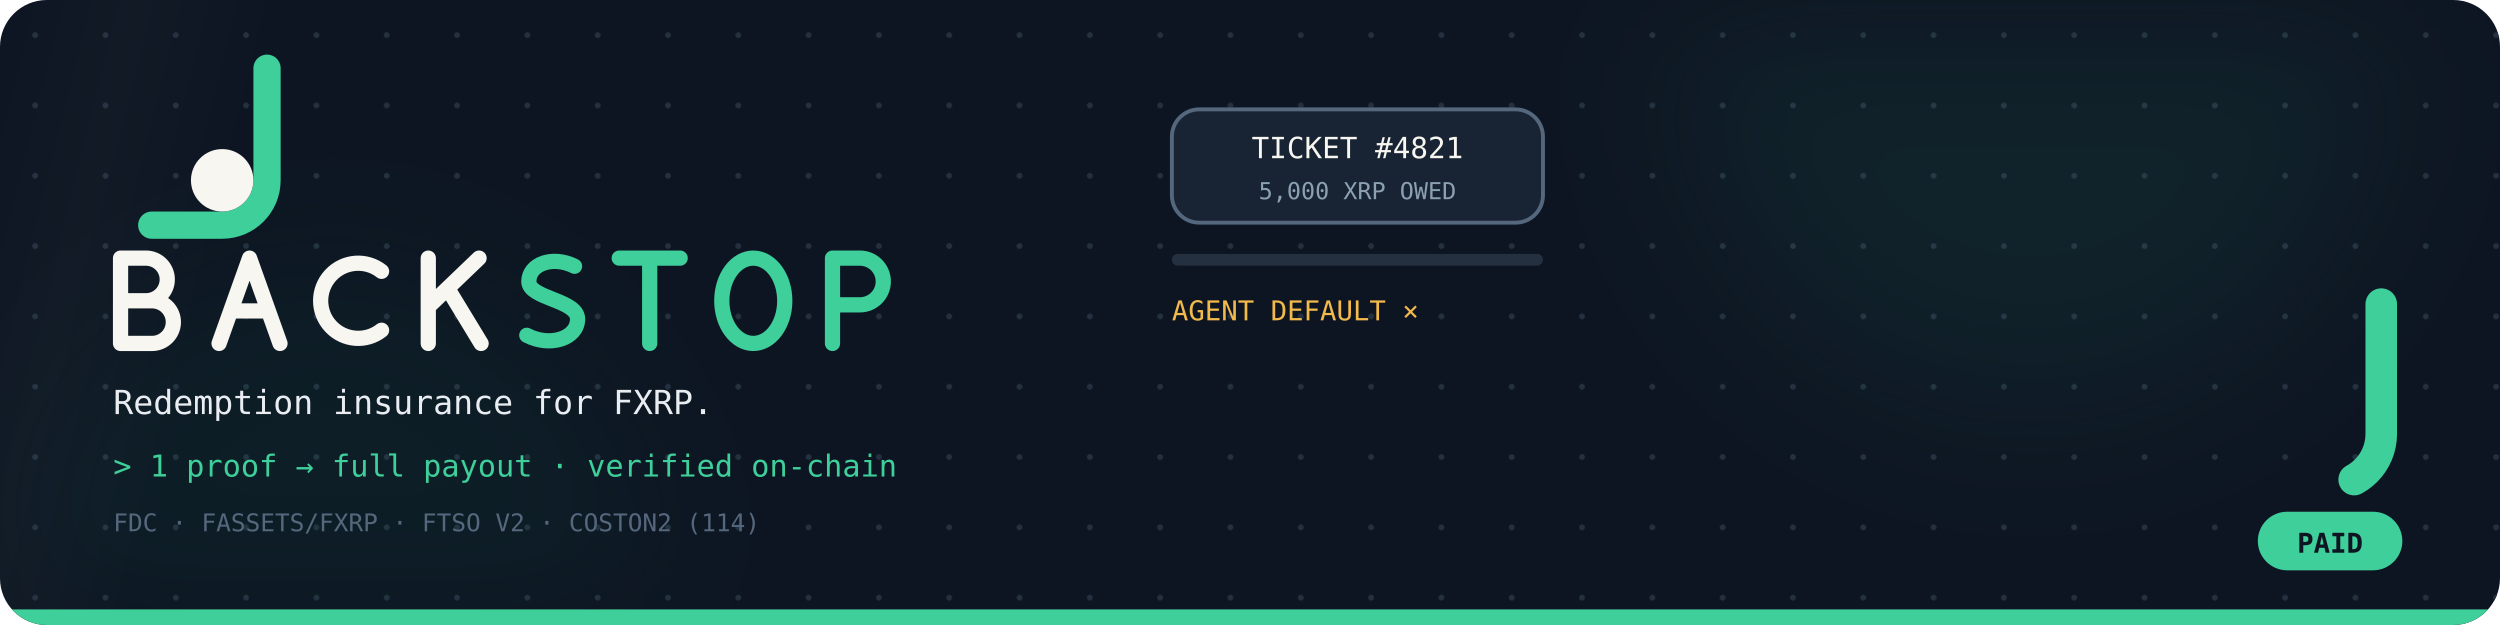
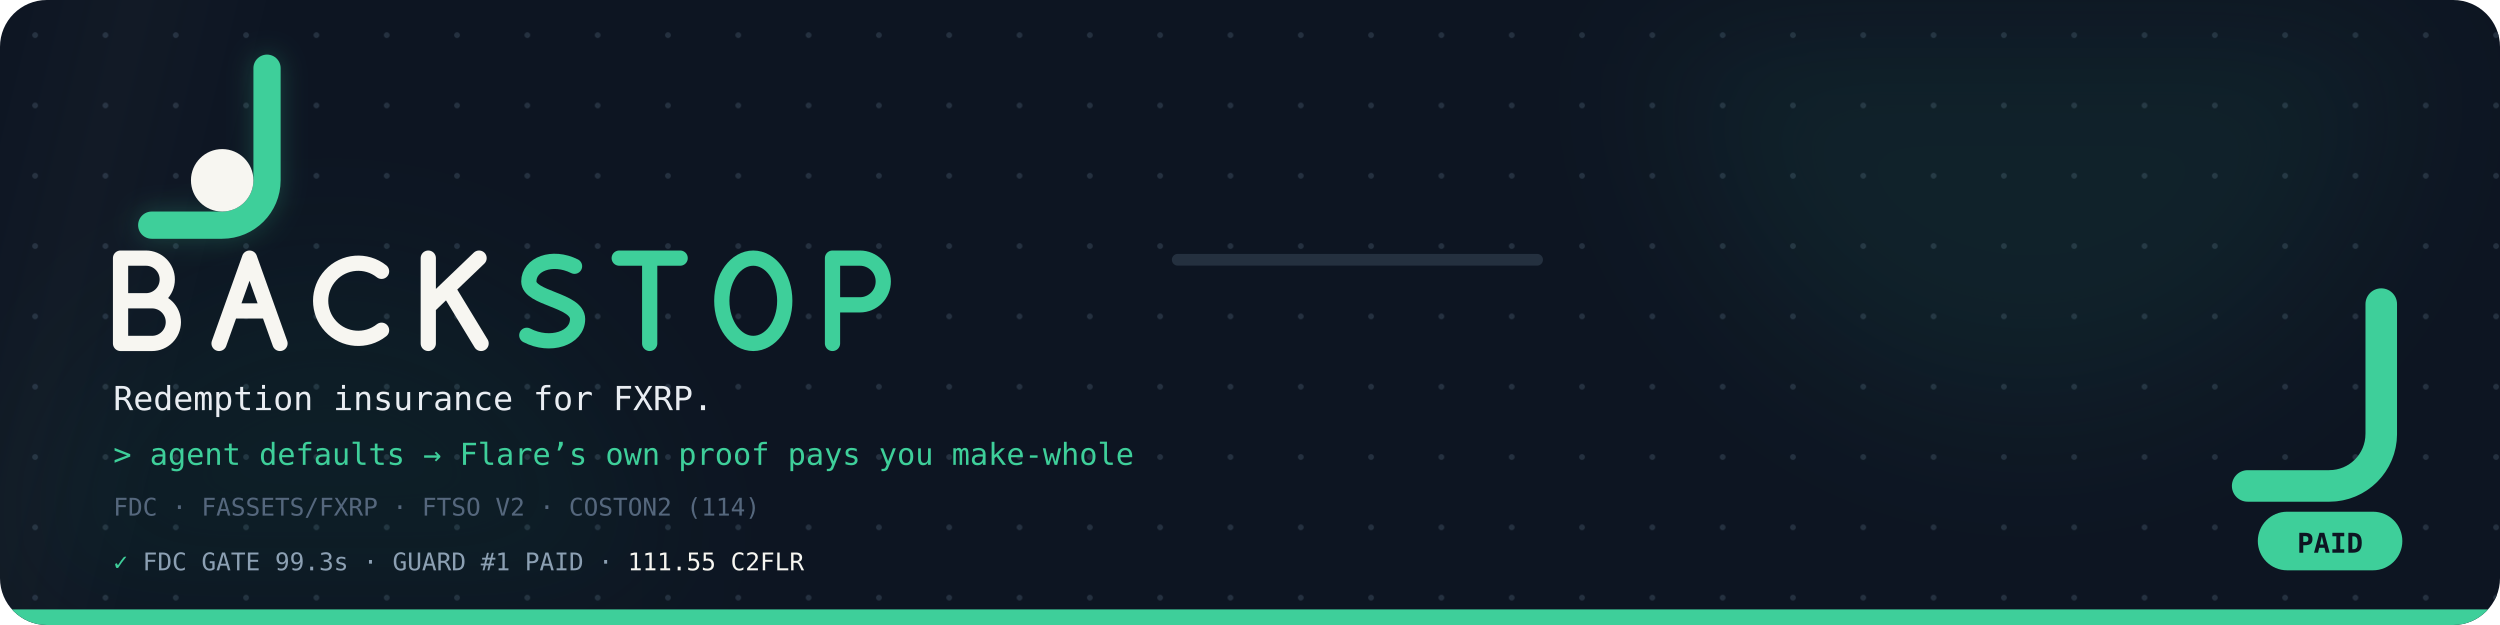
- <svg xmlns="http://www.w3.org/2000/svg" viewBox="0 0 1280 320" width="1280" height="320" role="img" aria-label="Backstop — redemption insurance for FXRP on Flare. An FAsset agent defaults, the FDC proves the payment never happened, and the pool pays the redeemer.">
-   <style>
-     .story { animation: loopFade 8s linear infinite; }
-     @keyframes loopFade {
-       0% { opacity: 0; } 2% { opacity: 1; }
-       96% { opacity: 1; } 100% { opacity: 0; }
-     }
-     .pop-ticket {
-       transform-box: fill-box; transform-origin: center;
-       animation: ticketPop 8s cubic-bezier(.2, 1.4, .4, 1) infinite;
-     }
-     @keyframes ticketPop {
-       0% { opacity: 0; transform: scale(0.85); }
-       3% { opacity: 1; transform: scale(1.05); }
-       5%, 100% { opacity: 1; transform: scale(1); }
-     }
-     .default-caption { animation: defaultBlink 8s steps(1, end) infinite; }
-     @keyframes defaultBlink {
-       0%, 29% { opacity: 0; }
-       30% { opacity: 1; } 32% { opacity: 0.25; }
-       34% { opacity: 1; } 36% { opacity: 0.4; }
-       38%, 100% { opacity: 1; }
-     }
-     .seal-paid {
-       transform-box: fill-box; transform-origin: center;
-       animation: sealPop 8s cubic-bezier(.2, 1.4, .4, 1) infinite;
-     }
-     @keyframes sealPop {
-       0%, 73% { opacity: 0; transform: scale(0.6) rotate(-8deg); }
-       76% { opacity: 1; transform: scale(1.12) rotate(2deg); }
-       79%, 100% { opacity: 1; transform: scale(1) rotate(0deg); }
-     }
-     .metric-pulse { animation: metricPulse 8s ease-in-out infinite; }
-     @keyframes metricPulse {
-       0%, 100% { opacity: 0.68; }
-       50% { opacity: 1; }
-     }
-     .aurora-1 { animation: drift1 16s ease-in-out infinite alternate; }
-     .aurora-2 { animation: drift2 19s ease-in-out infinite alternate; }
-     @keyframes drift1 { from { transform: translate(0, 0); } to { transform: translate(-70px, 26px); } }
-     @keyframes drift2 { from { transform: translate(0, 0); } to { transform: translate(60px, -20px); } }
-     @media (prefers-reduced-motion: reduce) { * { animation: none !important; } }
-   </style>
+ <svg xmlns="http://www.w3.org/2000/svg" viewBox="0 0 1280 320" width="1280" height="320" role="img" aria-label="Backstop — redemption insurance for FXRP on Flare. A guard is bought against a redemption ticket; the FAsset agent defaults; the FDC proves the payment never happened; Backstop verifies it on-chain and pays the redeemer make-whole (guard #1 PAID, 111.55 C2FLR).">
  <defs>
    <clipPath id="plate">
      <rect width="1280" height="320" rx="24" />
    </clipPath>
    <pattern id="net" width="36" height="36" patternUnits="userSpaceOnUse">
-       <circle cx="18" cy="18" r="1.5" fill="#24303F" />
+       <circle cx="18" cy="18" r="1.5" fill="var(--ink-line,#24303F)" />
    </pattern>
    <filter id="aura" x="-60%" y="-60%" width="220%" height="220%">
      <feGaussianBlur stdDeviation="40" />
    </filter>
    <filter id="cometBlur" x="-80%" y="-80%" width="260%" height="260%">
      <feGaussianBlur stdDeviation="2" />
    </filter>
    <filter id="breath" x="-50%" y="-50%" width="200%" height="200%">
      <feGaussianBlur stdDeviation="8" />
    </filter>
-     <linearGradient id="wmGrad" gradientUnits="userSpaceOnUse" x1="256" y1="0" x2="452" y2="0">
-       <stop offset="0" stop-color="#3ECF9A" />
-       <stop offset="0.44" stop-color="#3ECF9A" />
+     <linearGradient id="wmGrad" gradientUnits="userSpaceOnUse" x1="0" y1="0" x2="160" y2="0">
+       <stop offset="0" stop-color="var(--primary,#3ECF9A)" />
+       <stop offset="0.40" stop-color="var(--primary,#3ECF9A)" />
      <stop offset="0.5" stop-color="#C4F6E2" />
-       <stop offset="0.56" stop-color="#3ECF9A" />
-       <stop offset="1" stop-color="#3ECF9A" />
-       <animateTransform attributeName="gradientTransform" type="translate" dur="8s" repeatCount="indefinite" values="-240 0;-240 0;260 0;260 0" keyTimes="0;0.18;0.4;1" />
+       <stop offset="0.60" stop-color="var(--primary,#3ECF9A)" />
+       <stop offset="1" stop-color="var(--primary,#3ECF9A)" />
+       <animateTransform attributeName="gradientTransform" type="translate" dur="8s" repeatCount="indefinite" values="300 0;300 0;780 0;780 0" keyTimes="0;0.18;0.4;1" />
    </linearGradient>
    <linearGradient id="beamGrad" gradientUnits="objectBoundingBox" x1="0" y1="0" x2="1" y2="0">
-       <stop offset="0" stop-color="#E9EDF2" stop-opacity="0" />
-       <stop offset="0.5" stop-color="#E9EDF2" stop-opacity="0.35" />
-       <stop offset="1" stop-color="#E9EDF2" stop-opacity="0" />
+       <stop offset="0" stop-color="var(--mist-100,#E9EDF2)" stop-opacity="0" />
+       <stop offset="0.5" stop-color="var(--mist-100,#E9EDF2)" stop-opacity="0.35" />
+       <stop offset="1" stop-color="var(--mist-100,#E9EDF2)" stop-opacity="0" />
    </linearGradient>
  </defs>
  <g clip-path="url(#plate)">
-     <rect width="1280" height="320" fill="#0D1522" />
+     <rect width="1280" height="320" fill="var(--ink-950,#0D1522)" />
    <rect width="1280" height="320" fill="url(#net)" />
-     <g class="aurora-1">
-       <circle cx="1040" cy="30" r="180" fill="#3ECF9A" opacity="0.07" filter="url(#aura)" />
-     </g>
-     <g class="aurora-2">
-       <circle cx="170" cy="300" r="160" fill="#0B7A57" opacity="0.09" filter="url(#aura)" />
-     </g>
+     <circle cx="1040" cy="30" r="180" fill="var(--primary,#3ECF9A)" opacity="0.07" filter="url(#aura)">
+       <animateTransform attributeName="transform" type="translate" dur="8s" repeatCount="indefinite" calcMode="spline" values="0 0;-70 26;0 0" keyTimes="0;0.5;1" keySplines=".42 0 .58 1;.42 0 .58 1" />
+     </circle>
+     <circle cx="170" cy="300" r="160" fill="var(--accent,#0B7A57)" opacity="0.09" filter="url(#aura)">
+       <animateTransform attributeName="transform" type="translate" dur="8s" repeatCount="indefinite" calcMode="spline" values="0 0;60 -20;0 0" keyTimes="0;0.5;1" keySplines=".42 0 .58 1;.42 0 .58 1" />
+     </circle>
    <g transform="skewX(-14)" opacity="0.5">
      <rect x="0" y="-20" width="140" height="360" fill="url(#beamGrad)" opacity="0.12">
        <animateTransform attributeName="transform" type="translate" dur="8s" repeatCount="indefinite" values="-320 0;-320 0;1620 0;1620 0" keyTimes="0;0.3;0.55;1" />
      </rect>
    </g>
    <g transform="translate(58,30) scale(0.82)">
-       <path d="M 96 6 V 76 A 28 28 0 0 1 68 104 H 24" fill="none" stroke="#3ECF9A" stroke-width="17" stroke-linecap="round" />
-       <circle cx="68" cy="76" r="19.5" fill="#F7F6F1" />
+       <path d="M 96 6 V 76 A 28 28 0 0 1 68 104 H 24" fill="none" stroke="var(--primary,#3ECF9A)" stroke-width="17" stroke-linecap="round" filter="url(#breath)" opacity="0.25">
+         <animate attributeName="opacity" dur="8s" repeatCount="indefinite" calcMode="spline" keyTimes="0;0.5;1" values="0.18;0.5;0.18" keySplines=".42 0 .58 1;.42 0 .58 1" />
+       </path>
+       <path d="M 96 6 V 76 A 28 28 0 0 1 68 104 H 24" fill="none" stroke="var(--primary,#3ECF9A)" stroke-width="17" stroke-linecap="round" />
+       <circle cx="68" cy="76" r="19.5" fill="var(--paper,#F7F6F1)" />
    </g>
    <g transform="translate(56,128) scale(0.52)" fill="none" stroke-width="15" stroke-linecap="round" stroke-linejoin="round">
-       <g stroke="#F7F6F1">
+       <g stroke="var(--paper,#F7F6F1)">
        <path d="M11 8 V92 M11 8 H36 A21 21 0 0 1 36 50 H11 M11 50 H42 A21 21 0 0 1 42 92 H11" />
        <path transform="translate(100,0)" d="M8 92 L38 8 L68 92 M20 60 H56" />
        <path transform="translate(204,0)" d="M64 21 A37 37 0 1 0 64 79" />
        <path transform="translate(302,0)" d="M12 8 V92 M62 8 L14 54 M33 41 L64 92" />
      </g>
      <g stroke="url(#wmGrad)">
-         <path transform="translate(400,0)" d="M58 16 C36 5 13 14 13 31 C13 48 61 49 61 68 C61 87 34 96 11 84" />
-         <path transform="translate(494,0)" d="M8 8 H68 M38 8 V92" />
-         <ellipse transform="translate(594,0)" cx="40" cy="50" rx="31" ry="42" />
-         <path transform="translate(700,0)" d="M12 8 V92 M12 8 H39 A23 23 0 0 1 39 54 H12" />
+         <path d="M458 16 C436 5 413 14 413 31 C413 48 461 49 461 68 C461 87 434 96 411 84" />
+         <path d="M502 8 H562 M532 8 V92" />
+         <ellipse cx="634" cy="50" rx="31" ry="42" />
+         <path d="M712 8 V92 M712 8 H739 A23 23 0 0 1 739 54 H712" />
      </g>
    </g>
-     <text x="58" y="212" font-family="ui-monospace, SFMono-Regular, Menlo, Consolas, monospace" font-size="17" fill="#E9EDF2">Redemption insurance for FXRP.</text>
-     <text class="metric-pulse" x="58" y="244" font-family="ui-monospace, SFMono-Regular, Menlo, Consolas, monospace" font-size="15.5" fill="#3ECF9A">&gt; 1 proof → full payout · verified on-chain</text>
-     <text x="58" y="272" font-family="ui-monospace, SFMono-Regular, Menlo, Consolas, monospace" font-size="12.5" fill="#55677D">FDC · FASSETS/FXRP · FTSO V2 · COSTON2 (114)</text>
-     <g class="story" font-family="ui-monospace, SFMono-Regular, Menlo, Consolas, monospace">
-       <g class="pop-ticket">
-         <rect x="600" y="56" width="190" height="58" rx="14" fill="#182433" stroke-width="2" stroke="#55677D">
+     <g font-family="ui-monospace, SFMono-Regular, Menlo, Consolas, monospace">
+       <text x="58" y="210" font-size="17" fill="var(--mist-100,#E9EDF2)">Redemption insurance for FXRP.</text>
+       <text x="58" y="238" font-size="15.5" fill="var(--primary,#3ECF9A)">&gt; agent defaults → Flare’s own proof pays you make-whole
+       <animate attributeName="opacity" dur="8s" repeatCount="indefinite" calcMode="spline" keyTimes="0;0.5;1" values="0.7;1;0.7" keySplines=".42 0 .58 1;.42 0 .58 1" />
+       </text>
+       <text x="58" y="264" font-size="12.5" fill="var(--slate-500,#55677D)">FDC · FASSETS/FXRP · FTSO V2 · COSTON2 (114)</text>
+       <text x="58" y="292" font-size="12.5" fill="var(--slate-300,#8CA0B3)">
+         <tspan fill="var(--primary,#3ECF9A)">✓</tspan> FDC GATE 99.3s · GUARD #1 PAID · <tspan fill="var(--paper,#F7F6F1)">111.55 C2FLR</tspan>
+       </text>
+     </g>
+     <g font-family="ui-monospace, SFMono-Regular, Menlo, Consolas, monospace">
+       <animate attributeName="opacity" dur="8s" repeatCount="indefinite" keyTimes="0;0.02;0.94;1" values="0;1;1;0" />
+       <g opacity="0">
+         <animate attributeName="opacity" dur="8s" repeatCount="indefinite" keyTimes="0;0.02;0.05;1" values="0;0;1;1" />
+         <animateTransform attributeName="transform" type="translate" dur="8s" repeatCount="indefinite" calcMode="spline" keyTimes="0;0.02;0.05;1" values="0 8;0 8;0 0;0 0" keySplines="0 0 1 1;.2 1.4 .4 1;0 0 1 1" />
+         <rect x="600" y="56" width="190" height="58" rx="14" fill="var(--ink-800,#182433)" stroke-width="2" stroke="var(--slate-500,#55677D)">
          <animate attributeName="stroke" dur="8s" repeatCount="indefinite" values="#55677D;#55677D;#F2B94B;#F2B94B" keyTimes="0;0.29;0.31;1" />
        </rect>
-         <text x="695" y="81" text-anchor="middle" font-size="15" fill="#F7F6F1">TICKET #4821</text>
-         <text x="695" y="102" text-anchor="middle" font-size="12" fill="#8CA0B3">5,000 XRP OWED</text>
+         <text x="695" y="81" text-anchor="middle" font-size="15" fill="var(--paper,#F7F6F1)">TICKET #4821</text>
+         <text x="695" y="102" text-anchor="middle" font-size="12" fill="var(--slate-300,#8CA0B3)">5,000 XRP OWED</text>
      </g>
-       <rect x="600" y="130" width="190" height="6" rx="3" fill="#24303F" />
-       <rect x="600" y="130" height="6" rx="3" fill="#F2B94B">
+       <rect x="600" y="130" width="190" height="6" rx="3" fill="var(--ink-line,#24303F)" />
+       <rect x="600" y="130" height="6" rx="3" fill="var(--amber-300,#F2B94B)">
        <animate attributeName="width" dur="8s" repeatCount="indefinite" values="190;190;0;0" keyTimes="0;0.06;0.30;1" />
      </rect>
-       <text class="default-caption" x="600" y="164" font-size="14" fill="#F2B94B">AGENT DEFAULT ×</text>
+       <text x="600" y="164" font-size="14" fill="var(--amber-300,#F2B94B)" opacity="0">AGENT DEFAULT ×
+       <animate attributeName="opacity" dur="8s" repeatCount="indefinite" keyTimes="0;0.29;0.30;0.32;0.34;0.36;0.38;1" values="0;0;1;0.25;1;0.4;1;1" />
+       </text>
      <g opacity="0">
        <animate attributeName="opacity" dur="8s" repeatCount="indefinite" values="0;0;1;1" keyTimes="0;0.34;0.38;1" />
-         <rect x="860" y="48" width="220" height="74" rx="14" fill="#182433" stroke="#3ECF9A" stroke-width="2" />
-         <text x="970" y="79" text-anchor="middle" font-size="15" fill="#F7F6F1">FDC · RPN</text>
-         <text x="970" y="103" text-anchor="middle" font-size="12.5" fill="#3ECF9A">requestAttestation()</text>
+         <rect x="860" y="48" width="220" height="74" rx="14" fill="var(--ink-800,#182433)" stroke="var(--primary,#3ECF9A)" stroke-width="2" />
+         <text x="970" y="79" text-anchor="middle" font-size="15" fill="var(--paper,#F7F6F1)">FDC · RPN</text>
+         <text x="970" y="103" text-anchor="middle" font-size="12.5" fill="var(--primary,#3ECF9A)">requestAttestation()</text>
      </g>
-       <g opacity="0">
+       <circle r="5" fill="var(--primary,#3ECF9A)" filter="url(#cometBlur)" opacity="0">
        <animate attributeName="opacity" dur="8s" repeatCount="indefinite" values="0;0;1;1;0;0" keyTimes="0;0.36;0.37;0.43;0.44;1" />
-         <circle r="5" fill="#3ECF9A" filter="url(#cometBlur)">
-           <animateMotion dur="8s" repeatCount="indefinite" keyPoints="0;0;1;1" keyTimes="0;0.36;0.44;1" calcMode="linear" path="M 790 85 H 860" />
-         </circle>
-       </g>
+         <animateMotion dur="8s" repeatCount="indefinite" keyPoints="0;0;1;1" keyTimes="0;0.36;0.44;1" calcMode="linear" path="M 790 85 H 860" />
+       </circle>
      <g opacity="0">
        <animate attributeName="opacity" dur="8s" repeatCount="indefinite" values="0;0;1;1" keyTimes="0;0.48;0.52;1" />
-         <rect x="860" y="170" width="220" height="74" rx="14" fill="#182433" stroke="#3ECF9A" stroke-width="2" />
-         <text x="970" y="201" text-anchor="middle" font-size="14.5" fill="#F7F6F1">IFdcVerification</text>
-         <text x="970" y="225" text-anchor="middle" font-size="12.5" fill="#3ECF9A">verify(proof)</text>
+         <rect x="860" y="170" width="220" height="74" rx="14" fill="var(--ink-800,#182433)" stroke="var(--primary,#3ECF9A)" stroke-width="2" />
+         <text x="970" y="201" text-anchor="middle" font-size="14.5" fill="var(--paper,#F7F6F1)">IFdcVerification</text>
+         <text x="970" y="225" text-anchor="middle" font-size="12.5" fill="var(--primary,#3ECF9A)">verify(proof)</text>
      </g>
-       <g opacity="0">
+       <circle r="5" fill="var(--primary,#3ECF9A)" filter="url(#cometBlur)" opacity="0">
        <animate attributeName="opacity" dur="8s" repeatCount="indefinite" values="0;0;1;1;0;0" keyTimes="0;0.46;0.47;0.51;0.52;1" />
-         <circle r="5" fill="#3ECF9A" filter="url(#cometBlur)">
-           <animateMotion dur="8s" repeatCount="indefinite" keyPoints="0;0;1;1" keyTimes="0;0.46;0.52;1" calcMode="linear" path="M 970 122 V 170" />
-         </circle>
-       </g>
+         <animateMotion dur="8s" repeatCount="indefinite" keyPoints="0;0;1;1" keyTimes="0;0.46;0.52;1" calcMode="linear" path="M 970 122 V 170" />
+       </circle>
      <g opacity="0">
        <animate attributeName="opacity" dur="8s" repeatCount="indefinite" values="0;0;1;1" keyTimes="0;0.53;0.55;1" />
-         <circle cx="1102" cy="207" r="16" fill="#0D1522" stroke="#3ECF9A" stroke-width="3" />
-         <path d="M 1094 207 l 6 7 l 11 -13" fill="none" stroke="#3ECF9A" stroke-width="4" stroke-linecap="round" stroke-linejoin="round" pathLength="100" style="stroke-dasharray: 100;">
+         <circle cx="1102" cy="207" r="16" fill="var(--ink-950,#0D1522)" stroke="var(--primary,#3ECF9A)" stroke-width="3" />
+         <path d="M 1094 207 l 6 7 l 11 -13" fill="none" stroke="var(--primary,#3ECF9A)" stroke-width="4" stroke-linecap="round" stroke-linejoin="round" style="stroke-dasharray: 100;">
          <animate attributeName="stroke-dashoffset" dur="8s" repeatCount="indefinite" values="100;100;0;0" keyTimes="0;0.55;0.62;1" />
        </path>
+         <text x="1090" y="263" text-anchor="middle" font-size="12.5" fill="var(--primary,#3ECF9A)" opacity="0">99.3s on-chain
+         <animate attributeName="opacity" dur="8s" repeatCount="indefinite" values="0;0;1;1" keyTimes="0;0.60;0.66;1" />
+         </text>
      </g>
      <g transform="translate(1128,150) scale(0.95)">
-         <path d="M 96 6 V 76 A 28 28 0 0 1 68 104 H 24" fill="none" stroke="#3ECF9A" stroke-width="17" stroke-linecap="round" filter="url(#breath)" opacity="0">
+         <path d="M 96 6 V 76 A 28 28 0 0 1 68 104 H 24" fill="none" stroke="var(--primary,#3ECF9A)" stroke-width="17" stroke-linecap="round" filter="url(#breath)" opacity="0">
          <animate attributeName="opacity" dur="8s" repeatCount="indefinite" values="0;0;0;0.45;0.2;0.5;0.5;0" keyTimes="0;0.7;0.78;0.84;0.89;0.94;0.97;1" />
        </path>
-         <path d="M 96 6 V 76 A 28 28 0 0 1 68 104 H 24" fill="none" stroke="#3ECF9A" stroke-width="17" stroke-linecap="round" pathLength="100" style="stroke-dasharray: 100;">
-           <animate attributeName="stroke-dashoffset" dur="8s" repeatCount="indefinite" values="100;100;0;0" keyTimes="0;0.04;0.16;1" />
+         <path d="M 96 6 V 76 A 28 28 0 0 1 68 104 H 24" fill="none" stroke="var(--primary,#3ECF9A)" stroke-width="17" stroke-linecap="round" style="stroke-dasharray: 160;">
+           <animate attributeName="stroke-dashoffset" dur="8s" repeatCount="indefinite" values="160;160;0;0" keyTimes="0;0.04;0.16;1" />
        </path>
      </g>
-       <path d="M 1102 200 C 1150 190 1182 196 1191 216" fill="none" stroke="#55677D" stroke-width="5" stroke-linecap="round" stroke-dasharray="0.1 16" opacity="0">
+       <path d="M 1102 200 C 1150 190 1182 196 1191 216" fill="none" stroke="var(--slate-500,#55677D)" stroke-width="5" stroke-linecap="round" stroke-dasharray="0.1 16" opacity="0">
        <animate attributeName="opacity" dur="8s" repeatCount="indefinite" values="0;0;0.9;0.9" keyTimes="0;0.60;0.64;1" />
      </path>
      <g opacity="0">
        <animate attributeName="opacity" dur="8s" repeatCount="indefinite" values="0;0;1;1" keyTimes="0;0.63;0.65;1" />
        <g>
          <animateMotion dur="8s" repeatCount="indefinite" keyPoints="0;0;1;1" keyTimes="0;0.64;0.74;1" calcMode="linear" path="M 1102 200 C 1150 190 1182 196 1192.6 222.2" />
-           <circle cx="0" cy="0" r="18.5" fill="#F7F6F1" />
+           <circle cx="0" cy="0" r="18.5" fill="var(--paper,#F7F6F1)" />
        </g>
      </g>
-       <circle cx="1192.6" cy="222.2" fill="none" stroke="#3ECF9A" stroke-width="4" opacity="0">
+       <circle cx="1192.6" cy="222.2" fill="none" stroke="var(--primary,#3ECF9A)" stroke-width="4" opacity="0">
        <animate attributeName="r" dur="8s" repeatCount="indefinite" values="24;24;60;60" keyTimes="0;0.73;0.82;1" />
        <animate attributeName="opacity" dur="8s" repeatCount="indefinite" values="0;0;0.5;0;0" keyTimes="0;0.73;0.75;0.82;1" />
      </circle>
-       <g class="seal-paid">
-         <rect x="1156" y="262" width="74" height="30" rx="15" fill="#3ECF9A" />
-         <text x="1193" y="283" text-anchor="middle" font-size="14" font-weight="700" fill="#0D1522">PAID</text>
+       <g transform="translate(1193 277)">
+         <animateTransform attributeName="transform" type="scale" additive="sum" dur="8s" repeatCount="indefinite" calcMode="spline" keyTimes="0;0.73;0.76;0.79;1" values="0.6;0.6;1.12;1;1" keySplines="0 0 1 1;.2 1.4 .4 1;.42 0 .58 1;0 0 1 1" />
+         <animate attributeName="opacity" dur="8s" repeatCount="indefinite" values="0;0;1;1" keyTimes="0;0.73;0.76;1" />
+         <rect x="-37" y="-15" width="74" height="30" rx="15" fill="var(--primary,#3ECF9A)" />
+         <text x="0" y="6" text-anchor="middle" font-size="14" font-weight="700" fill="var(--ink-950,#0D1522)">PAID</text>
      </g>
+       <text x="1148" y="283" text-anchor="end" font-size="12.5" fill="var(--slate-500,#55677D)" opacity="0">111.55 C2FLR
+       <animate attributeName="opacity" dur="8s" repeatCount="indefinite" values="0;0;1;1" keyTimes="0;0.79;0.84;1" />
+       </text>
    </g>
-     <rect x="0" y="312" width="1280" height="8" fill="#3ECF9A" />
+     <rect x="0" y="312" width="1280" height="8" fill="var(--primary,#3ECF9A)" />
  </g>
+   <style>
+   @media (prefers-reduced-motion: reduce) { animate, animateTransform, animateMotion { display: none; } }
+ </style>
</svg>
